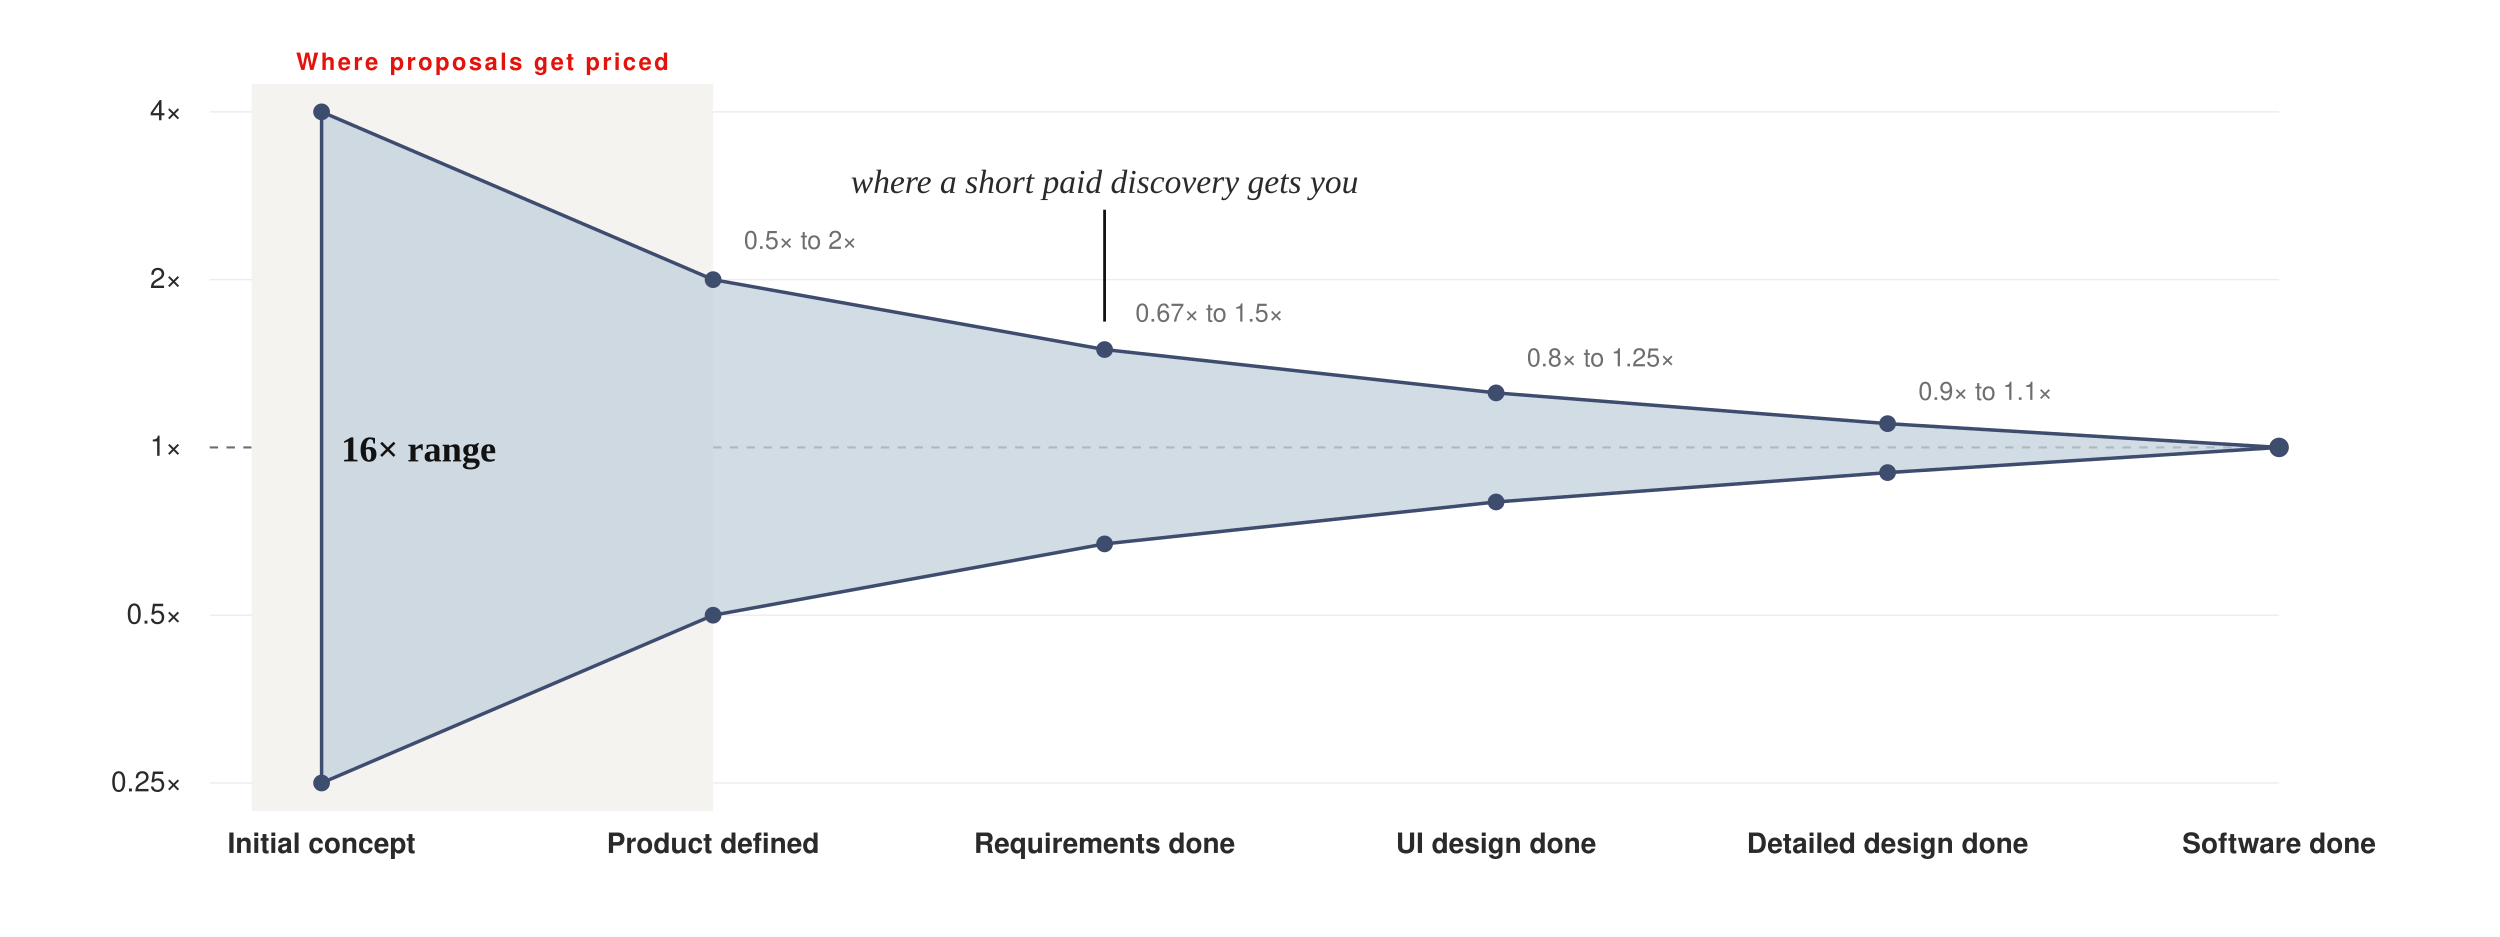
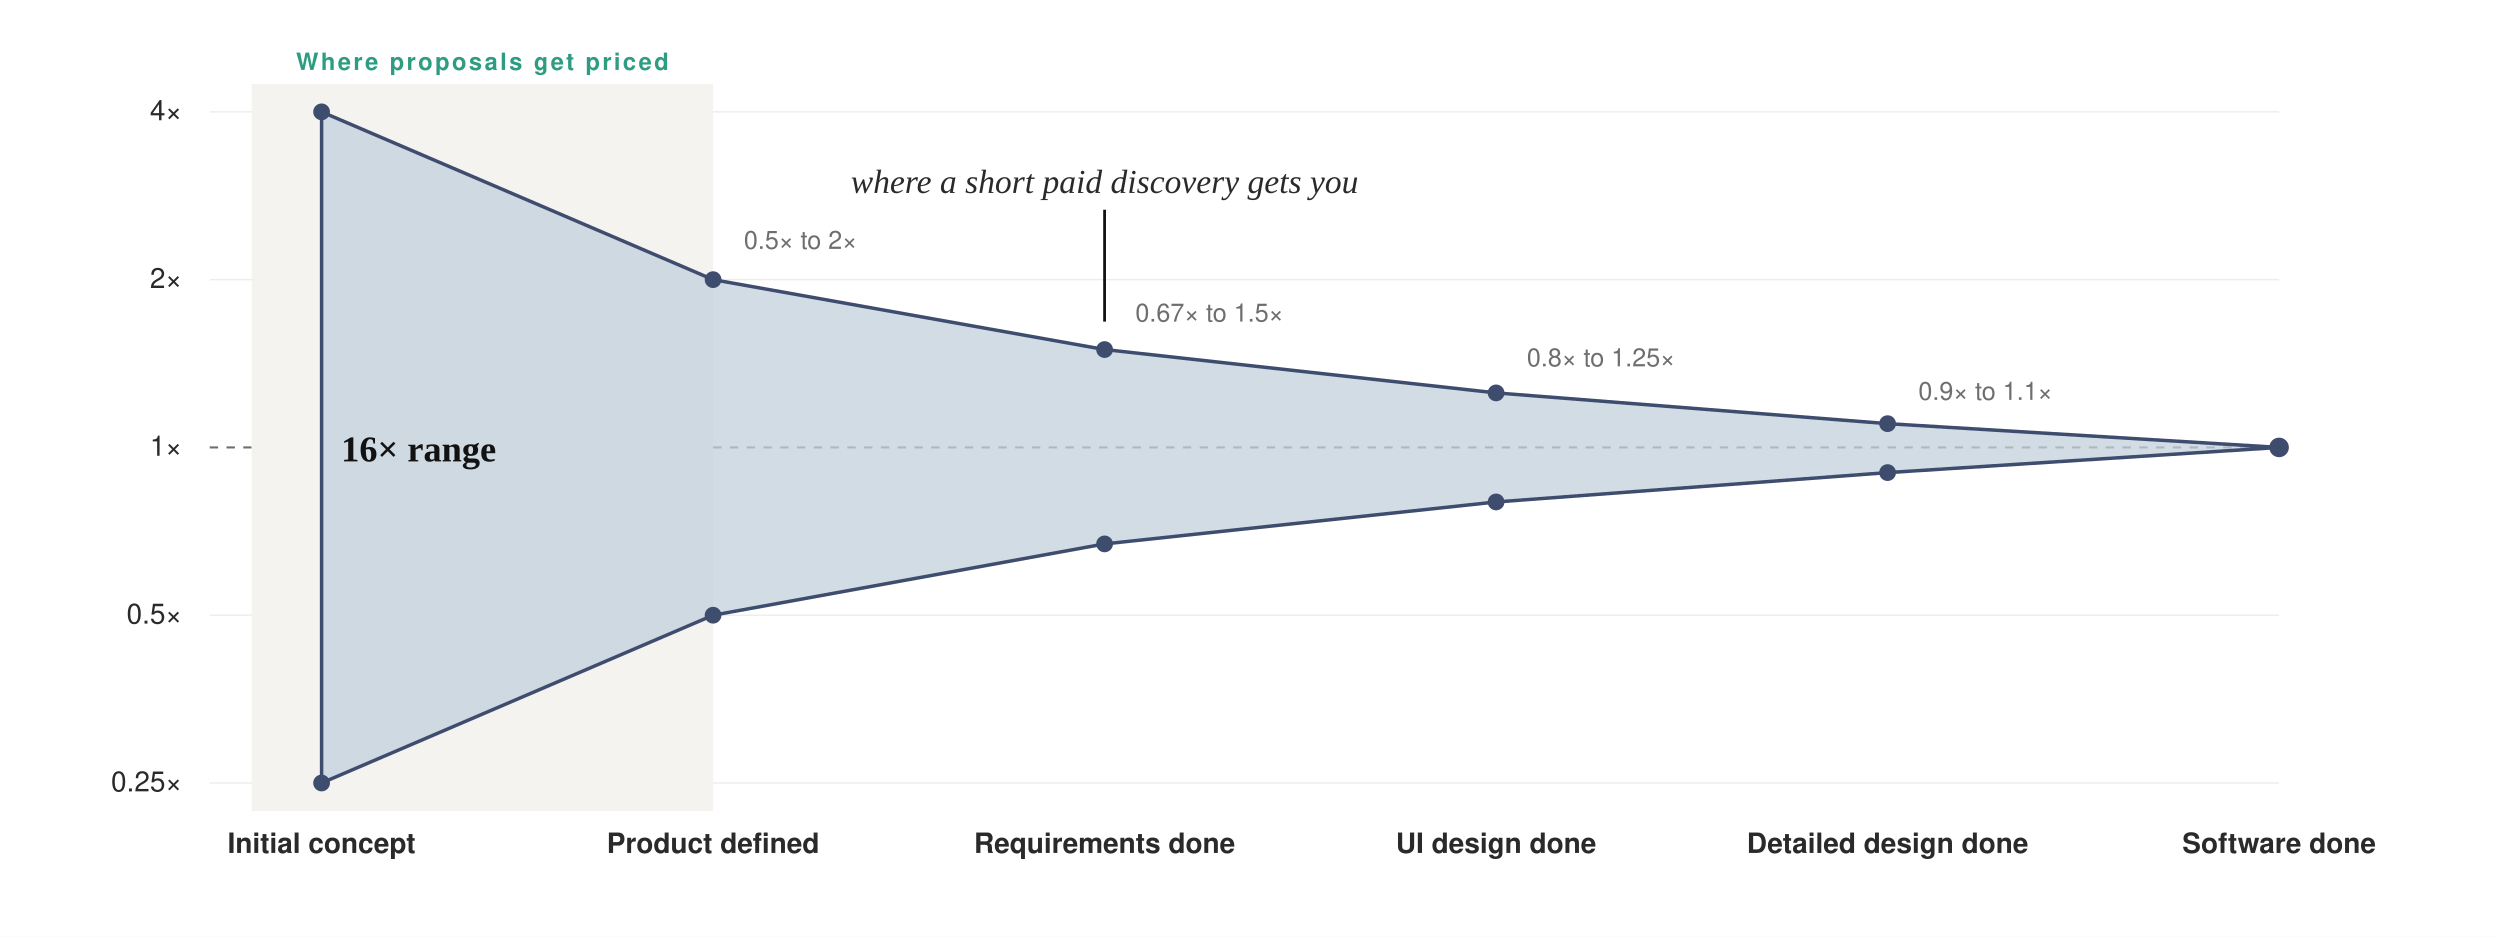
<svg xmlns="http://www.w3.org/2000/svg" viewBox="-30.0 -30.0 1788.0 670.0" role="img" aria-label="Cone of uncertainty: estimate range narrows from 0.25x to 4x at initial concept down to 1x at software complete">
  <style>
text{font-family:-apple-system,BlinkMacSystemFont,"Segoe UI",Helvetica,Arial,sans-serif;fill:#2a2a2a;font-size:20px}
.ax{font-size:18px;fill:#6e6e6e}
.axu{font-size:17px;fill:#6e6e6e;letter-spacing:.1em;text-transform:uppercase}
.sr{font-family:Georgia,"Times New Roman",serif;font-size:26px;fill:#121212;font-weight:600}
.sri{font-family:Georgia,"Times New Roman",serif;font-style:italic;font-size:24px;fill:#2a2a2a}
- .red{fill:#e3120b}.wt{fill:#fff}.b{font-weight:600}
+ .red{fill:#2E9C83}.wt{fill:#fff}.b{font-weight:600}
</style>
  <rect x="-30.0" y="-30.0" width="1788.0" height="670.0" fill="#fff" />
  <g stroke="#ececec" stroke-width="1">
    <line x1="120" y1="50" x2="1600" y2="50" />
    <line x1="120" y1="170" x2="1600" y2="170" />
    <line x1="120" y1="410" x2="1600" y2="410" />
    <line x1="120" y1="530" x2="1600" y2="530" />
  </g>
  <line x1="120" y1="290" x2="1600" y2="290" stroke="#6e6e6e" stroke-width="1.5" stroke-dasharray="6 6" />
  <g class="ax" text-anchor="end">
    <text x="100" y="56">4×</text>
    <text x="100" y="176">2×</text>
    <text x="100" y="296">1×</text>
    <text x="100" y="416">0.5×</text>
    <text x="100" y="536">0.25×</text>
  </g>
  <rect x="150" y="30" width="330" height="520" fill="#f5f3ef" />
  <polygon points="200,50 480,170 760,220 1040,251 1320,273 1600,290 1320,308 1040,329 760,359 480,410 200,530" fill="#c3d0dc" fill-opacity=".75" stroke="#3e4c6e" stroke-width="2.5" stroke-linejoin="round" />
  <g fill="#3e4c6e">
    <circle cx="200" cy="50" r="6" />
    <circle cx="480" cy="170" r="6" />
    <circle cx="760" cy="220" r="6" />
    <circle cx="1040" cy="251" r="6" />
    <circle cx="1320" cy="273" r="6" />
    <circle cx="1600" cy="290" r="7" />
    <circle cx="200" cy="530" r="6" />
    <circle cx="480" cy="410" r="6" />
    <circle cx="760" cy="359" r="6" />
    <circle cx="1040" cy="329" r="6" />
    <circle cx="1320" cy="308" r="6" />
  </g>
  <text x="214" y="300" class="sr">16× range</text>
  <text x="502" y="148" class="ax">0.5× to 2×</text>
  <text x="782" y="200" class="ax">0.67× to 1.5×</text>
  <text x="1062" y="232" class="ax">0.8× to 1.25×</text>
  <text x="1342" y="256" class="ax">0.9× to 1.1×</text>
  <g text-anchor="middle">
    <text x="200" y="580" class="b">Initial concept</text>
    <text x="480" y="580" class="b">Product defined</text>
    <text x="760" y="580" class="b">Requirements done</text>
    <text x="1040" y="580" class="b">UI design done</text>
    <text x="1320" y="580" class="b">Detailed design done</text>
    <text x="1600" y="580" class="b">Software done</text>
  </g>
  <text x="315" y="20" text-anchor="middle" class="axu red b">Where proposals get priced</text>
  <line x1="760" y1="120" x2="760" y2="200" stroke="#121212" stroke-width="2" />
  <text x="760" y="108" text-anchor="middle" class="sri">where a short paid discovery gets you</text>
</svg>
